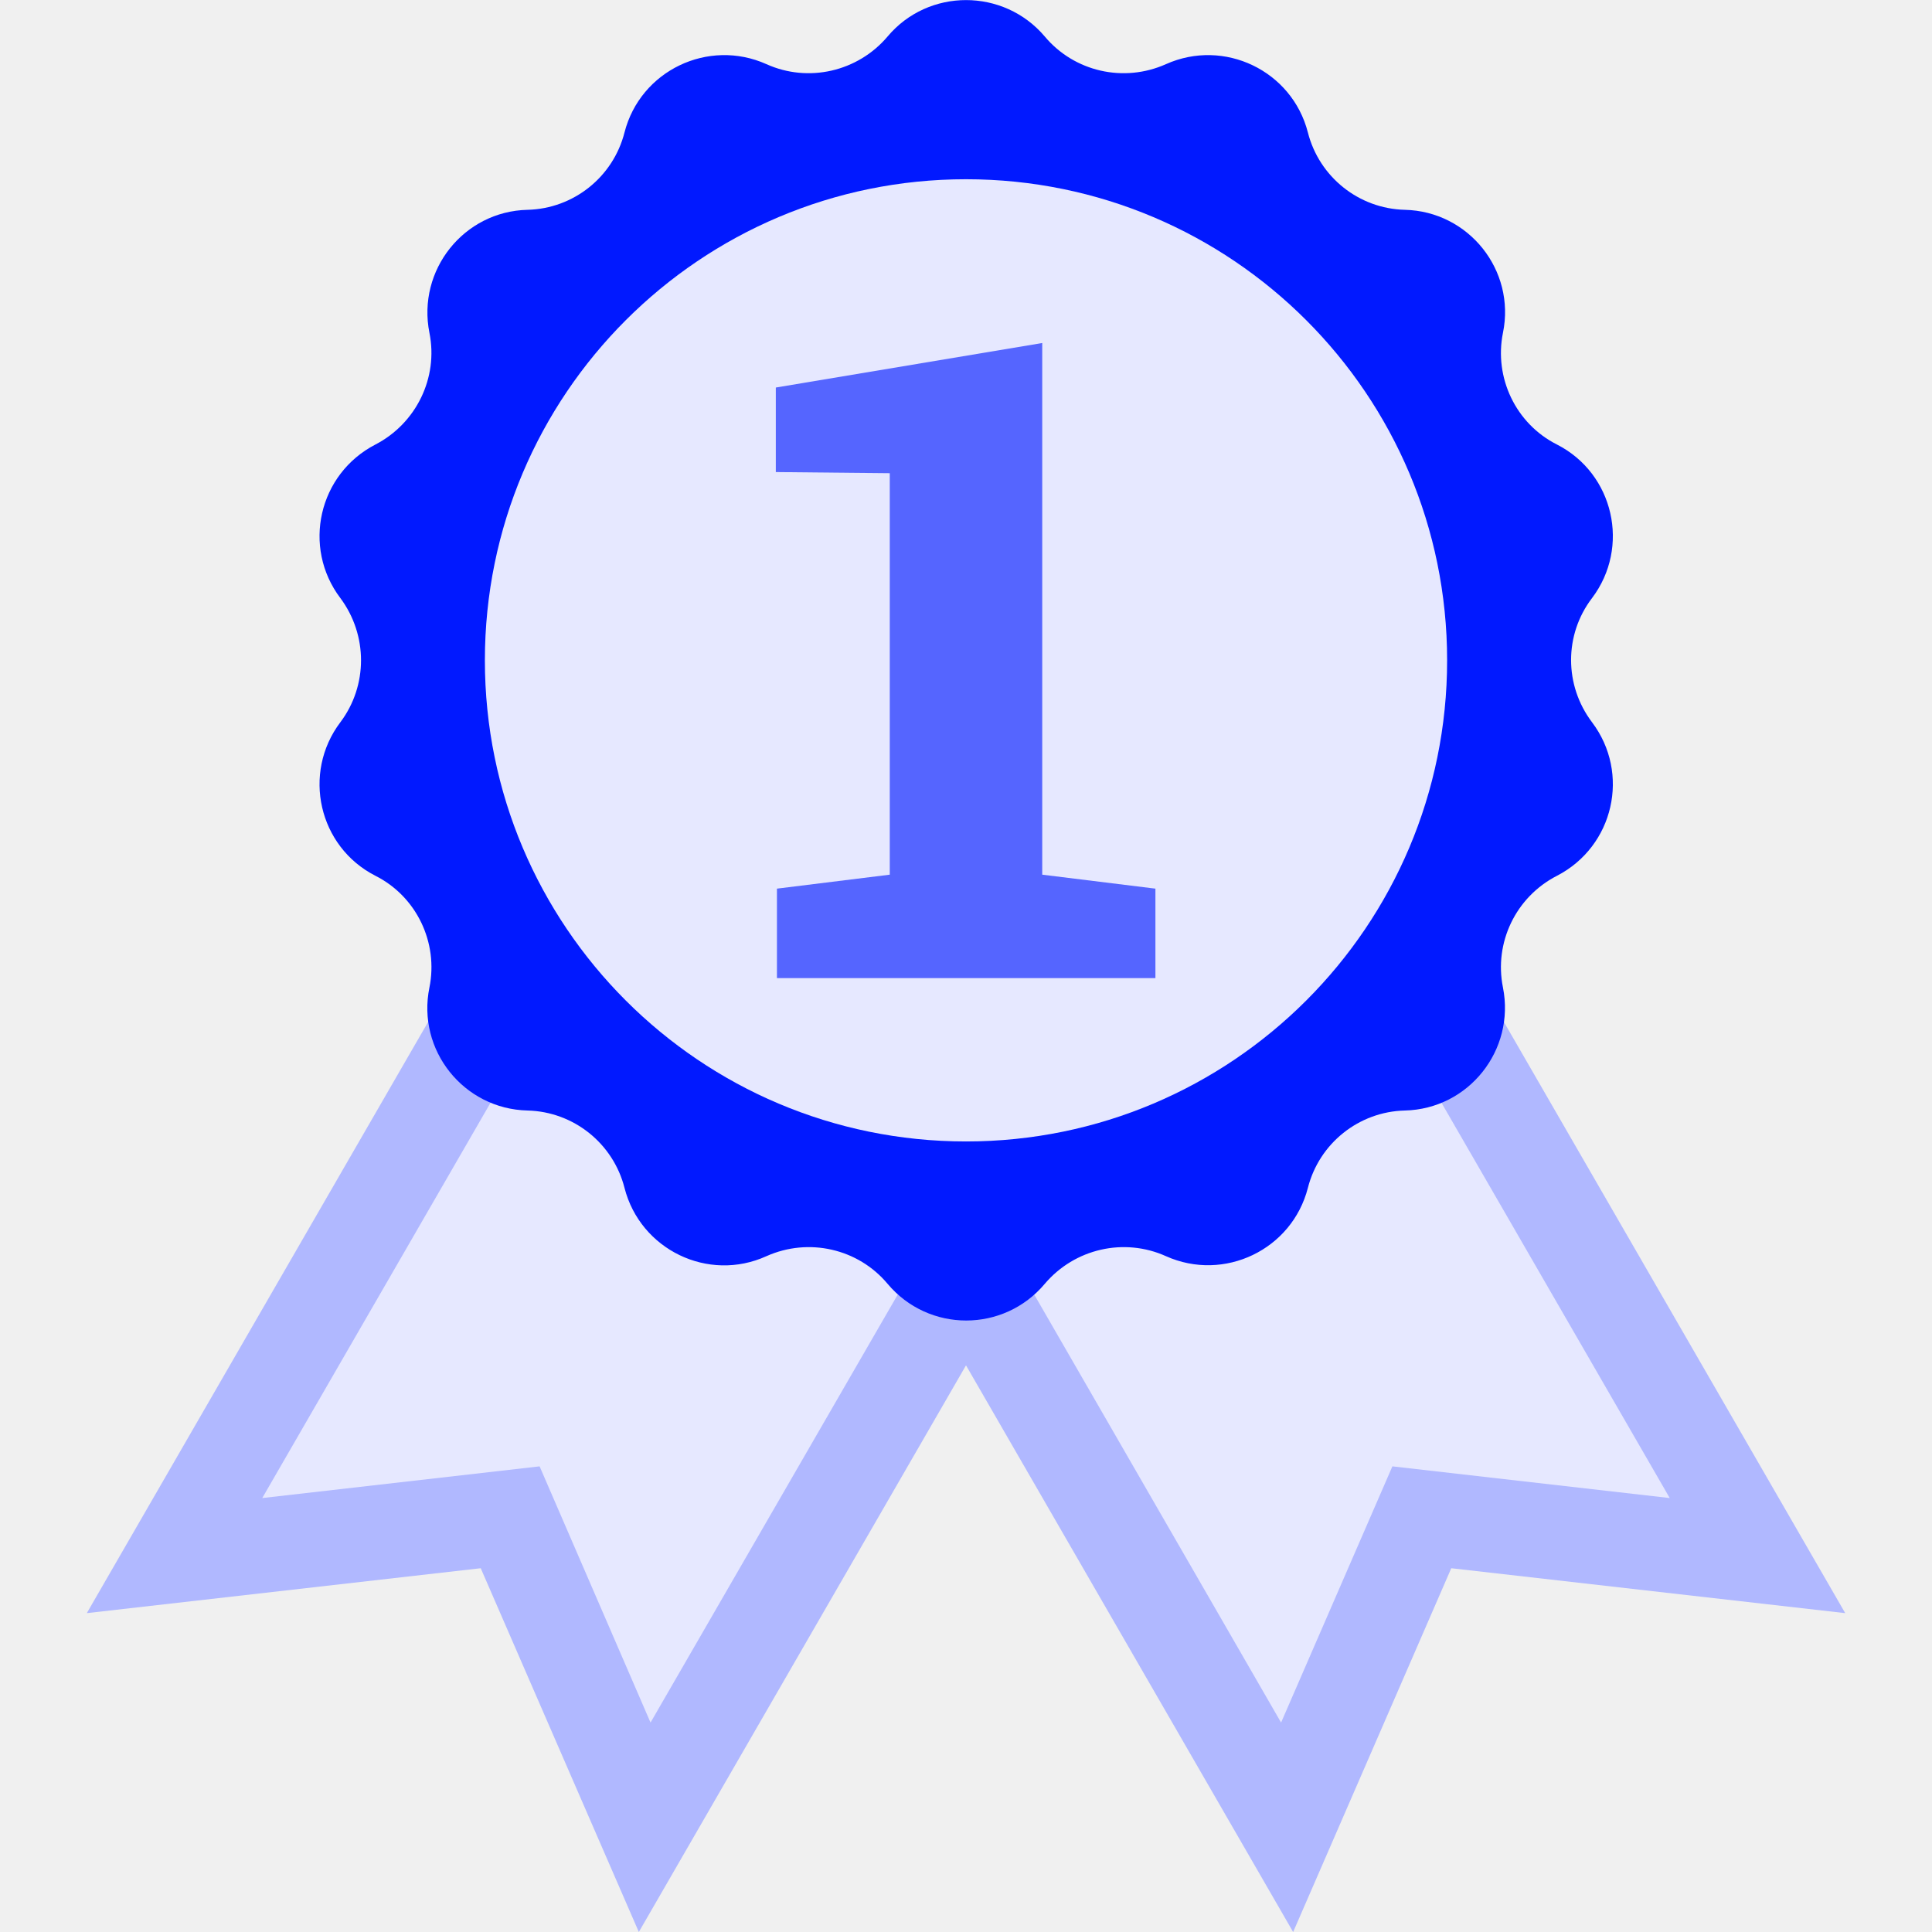
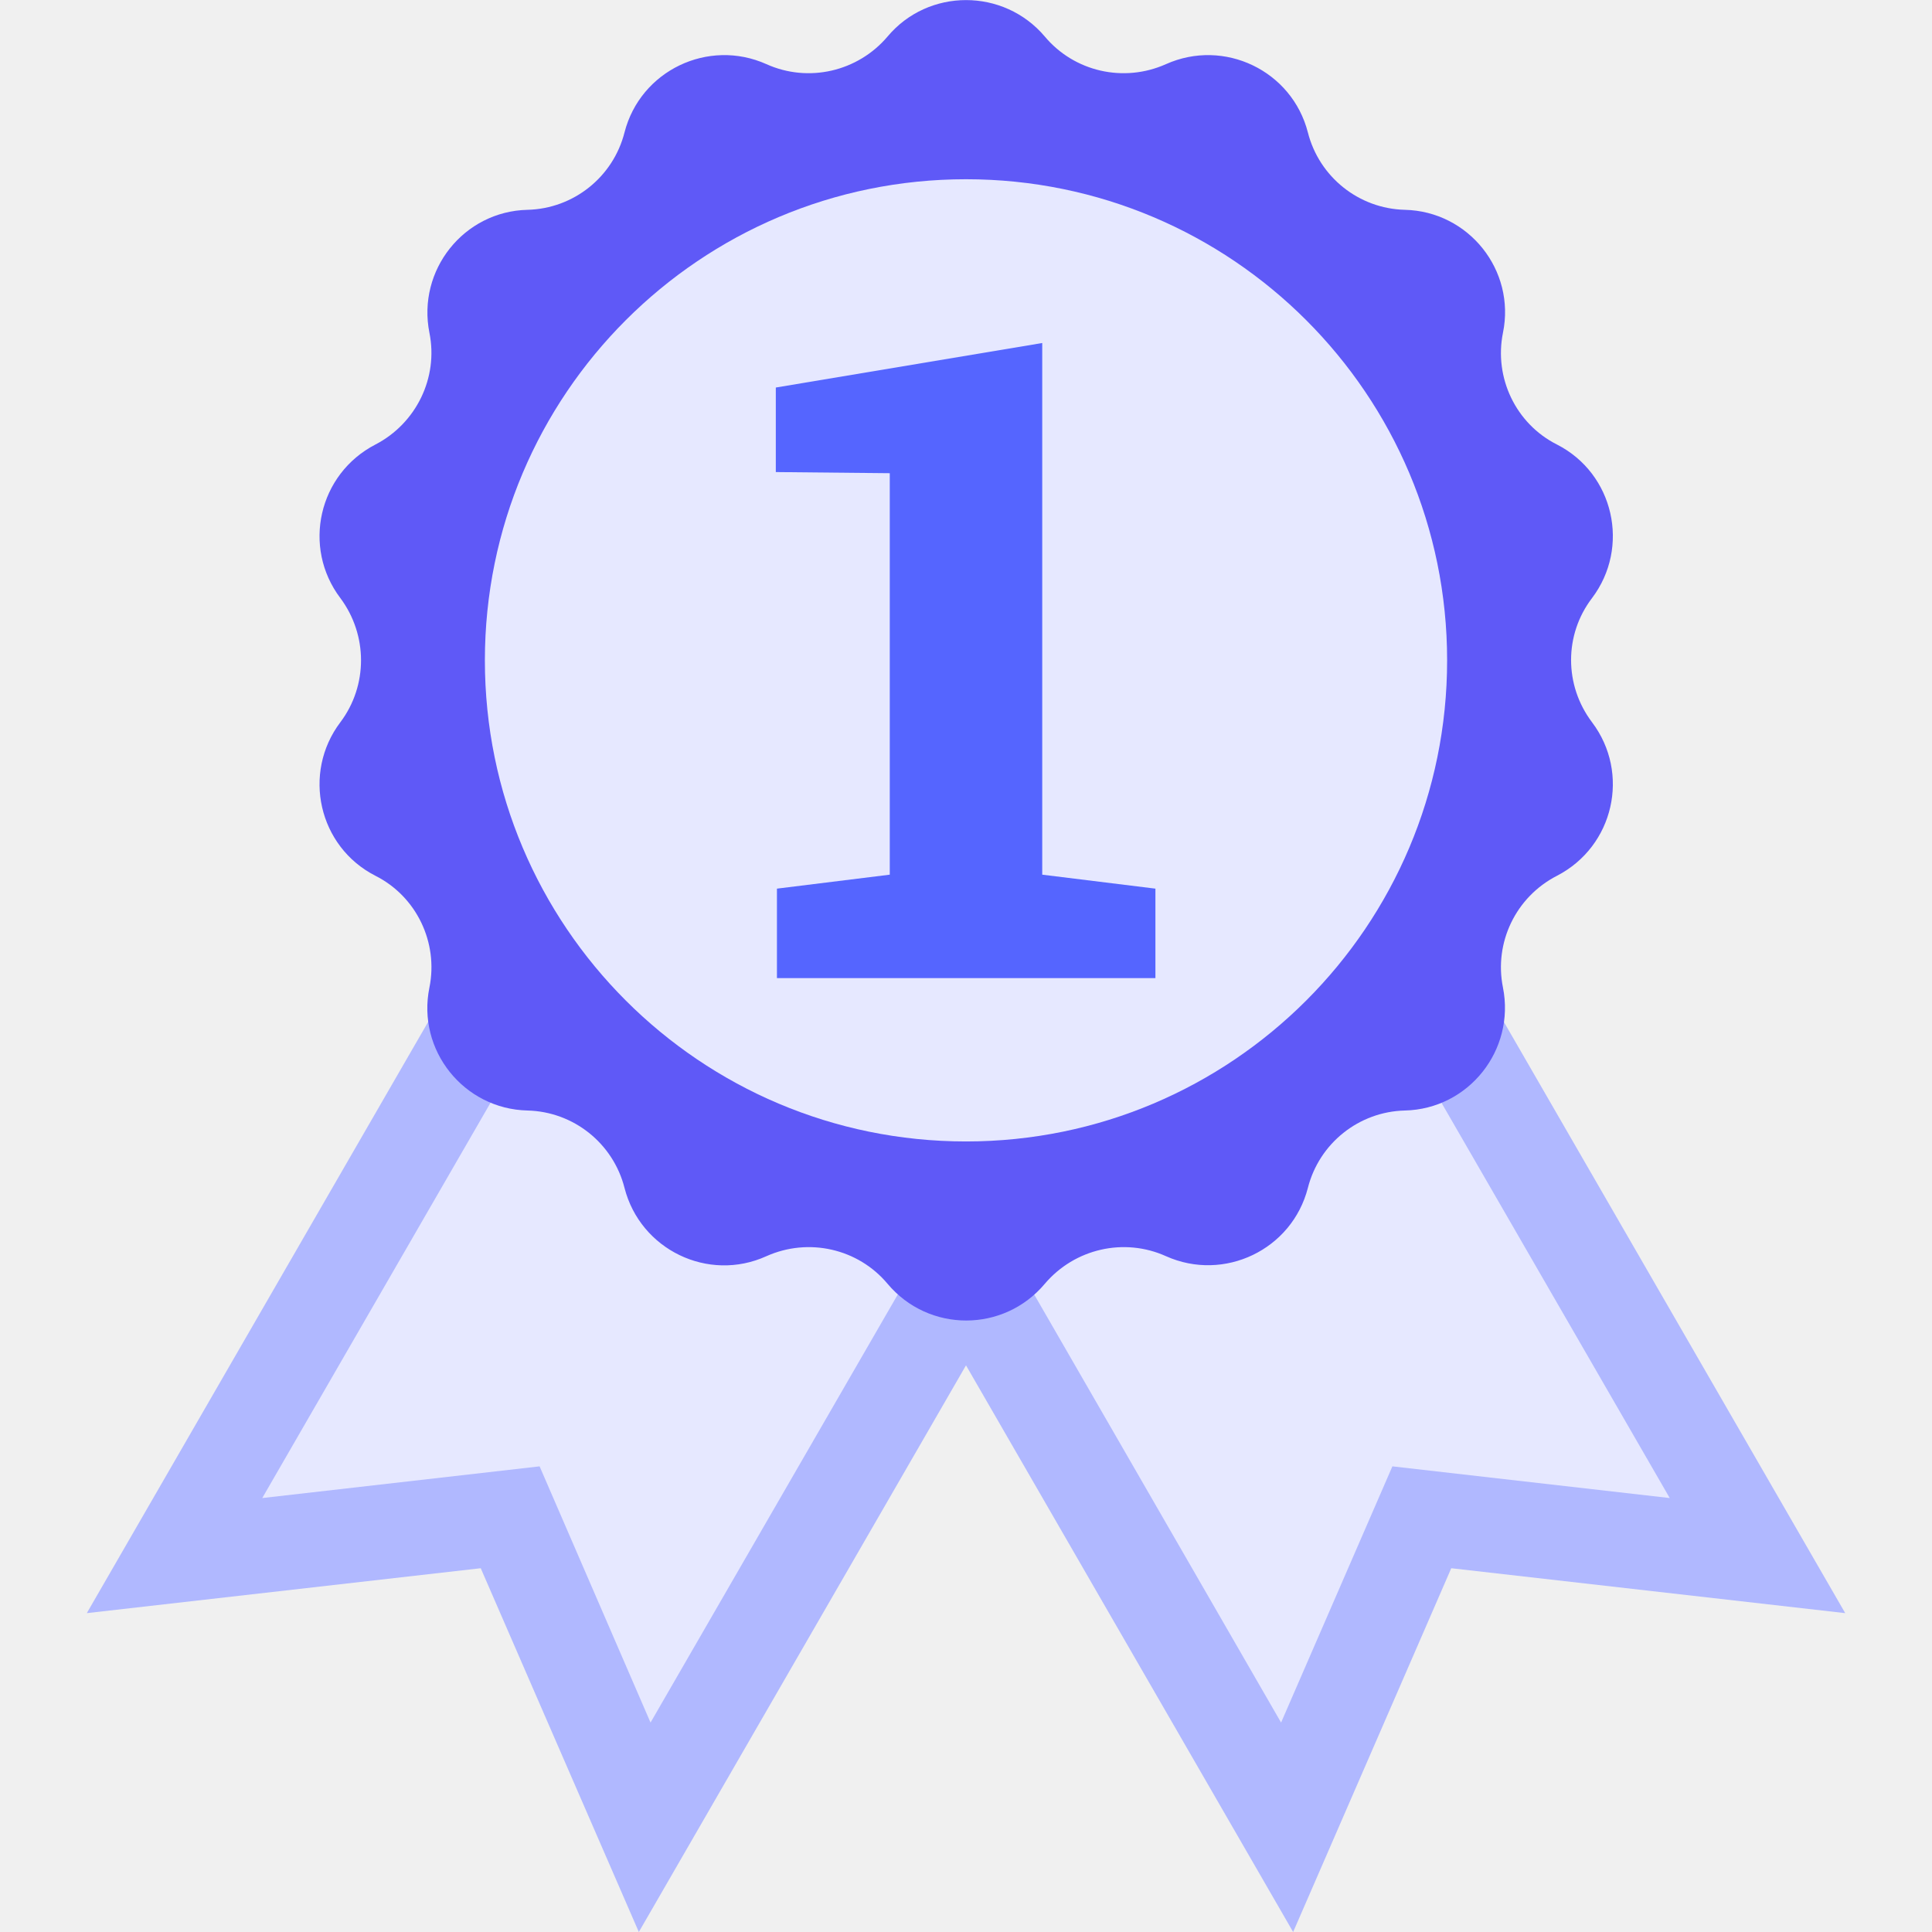
<svg xmlns="http://www.w3.org/2000/svg" width="70" height="70" viewBox="0 0 70 70" fill="none">
  <g clip-path="url(#clip0_1_631)">
    <path d="M66.856 58.447L52.582 56.82L46.853 70L33.482 46.84L53.484 35.287L66.856 58.447Z" fill="#B0B8FF" />
    <path d="M36.449 45.131L50.518 36.996L60.498 54.277L50.449 53.129L46.416 62.412L36.449 45.131Z" fill="#E6E8FF" />
    <path d="M3.145 58.447L17.418 56.82L23.146 70L36.518 46.84L16.516 35.287L3.145 58.447Z" fill="#B0B8FF" />
    <path d="M33.551 45.131L19.482 36.996L9.502 54.277L19.551 53.129L23.57 62.412L33.551 45.131Z" fill="#E6E8FF" />
-     <path d="M37.857 1.326C38.924 2.598 40.715 3.008 42.246 2.324C44.352 1.381 46.812 2.557 47.387 4.799C47.797 6.412 49.232 7.561 50.9 7.602C53.211 7.656 54.92 9.789 54.455 12.059C54.127 13.685 54.92 15.354 56.41 16.105C58.475 17.158 59.076 19.824 57.682 21.67C56.67 22.996 56.67 24.828 57.682 26.168C59.076 28.014 58.475 30.666 56.41 31.732C54.92 32.498 54.127 34.152 54.455 35.779C54.906 38.049 53.211 40.182 50.9 40.236C49.232 40.277 47.797 41.426 47.387 43.039C46.812 45.281 44.352 46.457 42.246 45.514C40.728 44.83 38.938 45.24 37.857 46.512C36.367 48.289 33.647 48.289 32.156 46.512C31.09 45.24 29.299 44.83 27.768 45.514C25.662 46.471 23.201 45.281 22.627 43.039C22.217 41.426 20.781 40.277 19.113 40.236C16.803 40.182 15.094 38.049 15.559 35.779C15.887 34.152 15.094 32.484 13.604 31.732C11.539 30.68 10.938 28.014 12.332 26.168C13.33 24.842 13.33 23.01 12.332 21.67C10.938 19.824 11.539 17.172 13.604 16.105C15.08 15.34 15.887 13.685 15.559 12.059C15.107 9.789 16.803 7.656 19.113 7.602C20.781 7.561 22.217 6.412 22.627 4.799C23.201 2.557 25.662 1.381 27.768 2.324C29.285 3.008 31.076 2.598 32.156 1.326C33.633 -0.438 36.367 -0.438 37.857 1.326Z" fill="#0119FF" />
+     <path d="M37.857 1.326C38.924 2.598 40.715 3.008 42.246 2.324C44.352 1.381 46.812 2.557 47.387 4.799C47.797 6.412 49.232 7.561 50.9 7.602C53.211 7.656 54.92 9.789 54.455 12.059C54.127 13.685 54.92 15.354 56.41 16.105C58.475 17.158 59.076 19.824 57.682 21.67C56.67 22.996 56.67 24.828 57.682 26.168C59.076 28.014 58.475 30.666 56.41 31.732C54.92 32.498 54.127 34.152 54.455 35.779C54.906 38.049 53.211 40.182 50.9 40.236C49.232 40.277 47.797 41.426 47.387 43.039C46.812 45.281 44.352 46.457 42.246 45.514C40.728 44.83 38.938 45.24 37.857 46.512C36.367 48.289 33.647 48.289 32.156 46.512C31.09 45.24 29.299 44.83 27.768 45.514C25.662 46.471 23.201 45.281 22.627 43.039C22.217 41.426 20.781 40.277 19.113 40.236C16.803 40.182 15.094 38.049 15.559 35.779C15.887 34.152 15.094 32.484 13.604 31.732C11.539 30.68 10.938 28.014 12.332 26.168C13.33 24.842 13.33 23.01 12.332 21.67C10.938 19.824 11.539 17.172 13.604 16.105C15.08 15.34 15.887 13.685 15.559 12.059C15.107 9.789 16.803 7.656 19.113 7.602C20.781 7.561 22.217 6.412 22.627 4.799C23.201 2.557 25.662 1.381 27.768 2.324C29.285 3.008 31.076 2.598 32.156 1.326C33.633 -0.438 36.367 -0.438 37.857 1.326Z" fill="#5f59f7" />
    <path d="M35 41.357C44.627 41.357 52.432 33.553 52.432 23.926C52.432 14.299 44.627 6.494 35 6.494C25.373 6.494 17.568 14.299 17.568 23.926C17.568 33.553 25.373 41.357 35 41.357Z" fill="#E6E8FF" />
    <path d="M28.15 35.438V32.197L32.238 31.691V17.145L28.109 17.104V14.041L37.762 12.428V31.691L41.863 32.197V35.438H28.15Z" fill="#5565FF" />
  </g>
  <defs>
    <clipPath id="clip0_1_631">
      <rect width="70" height="70" fill="white" />
    </clipPath>
  </defs>
</svg>
